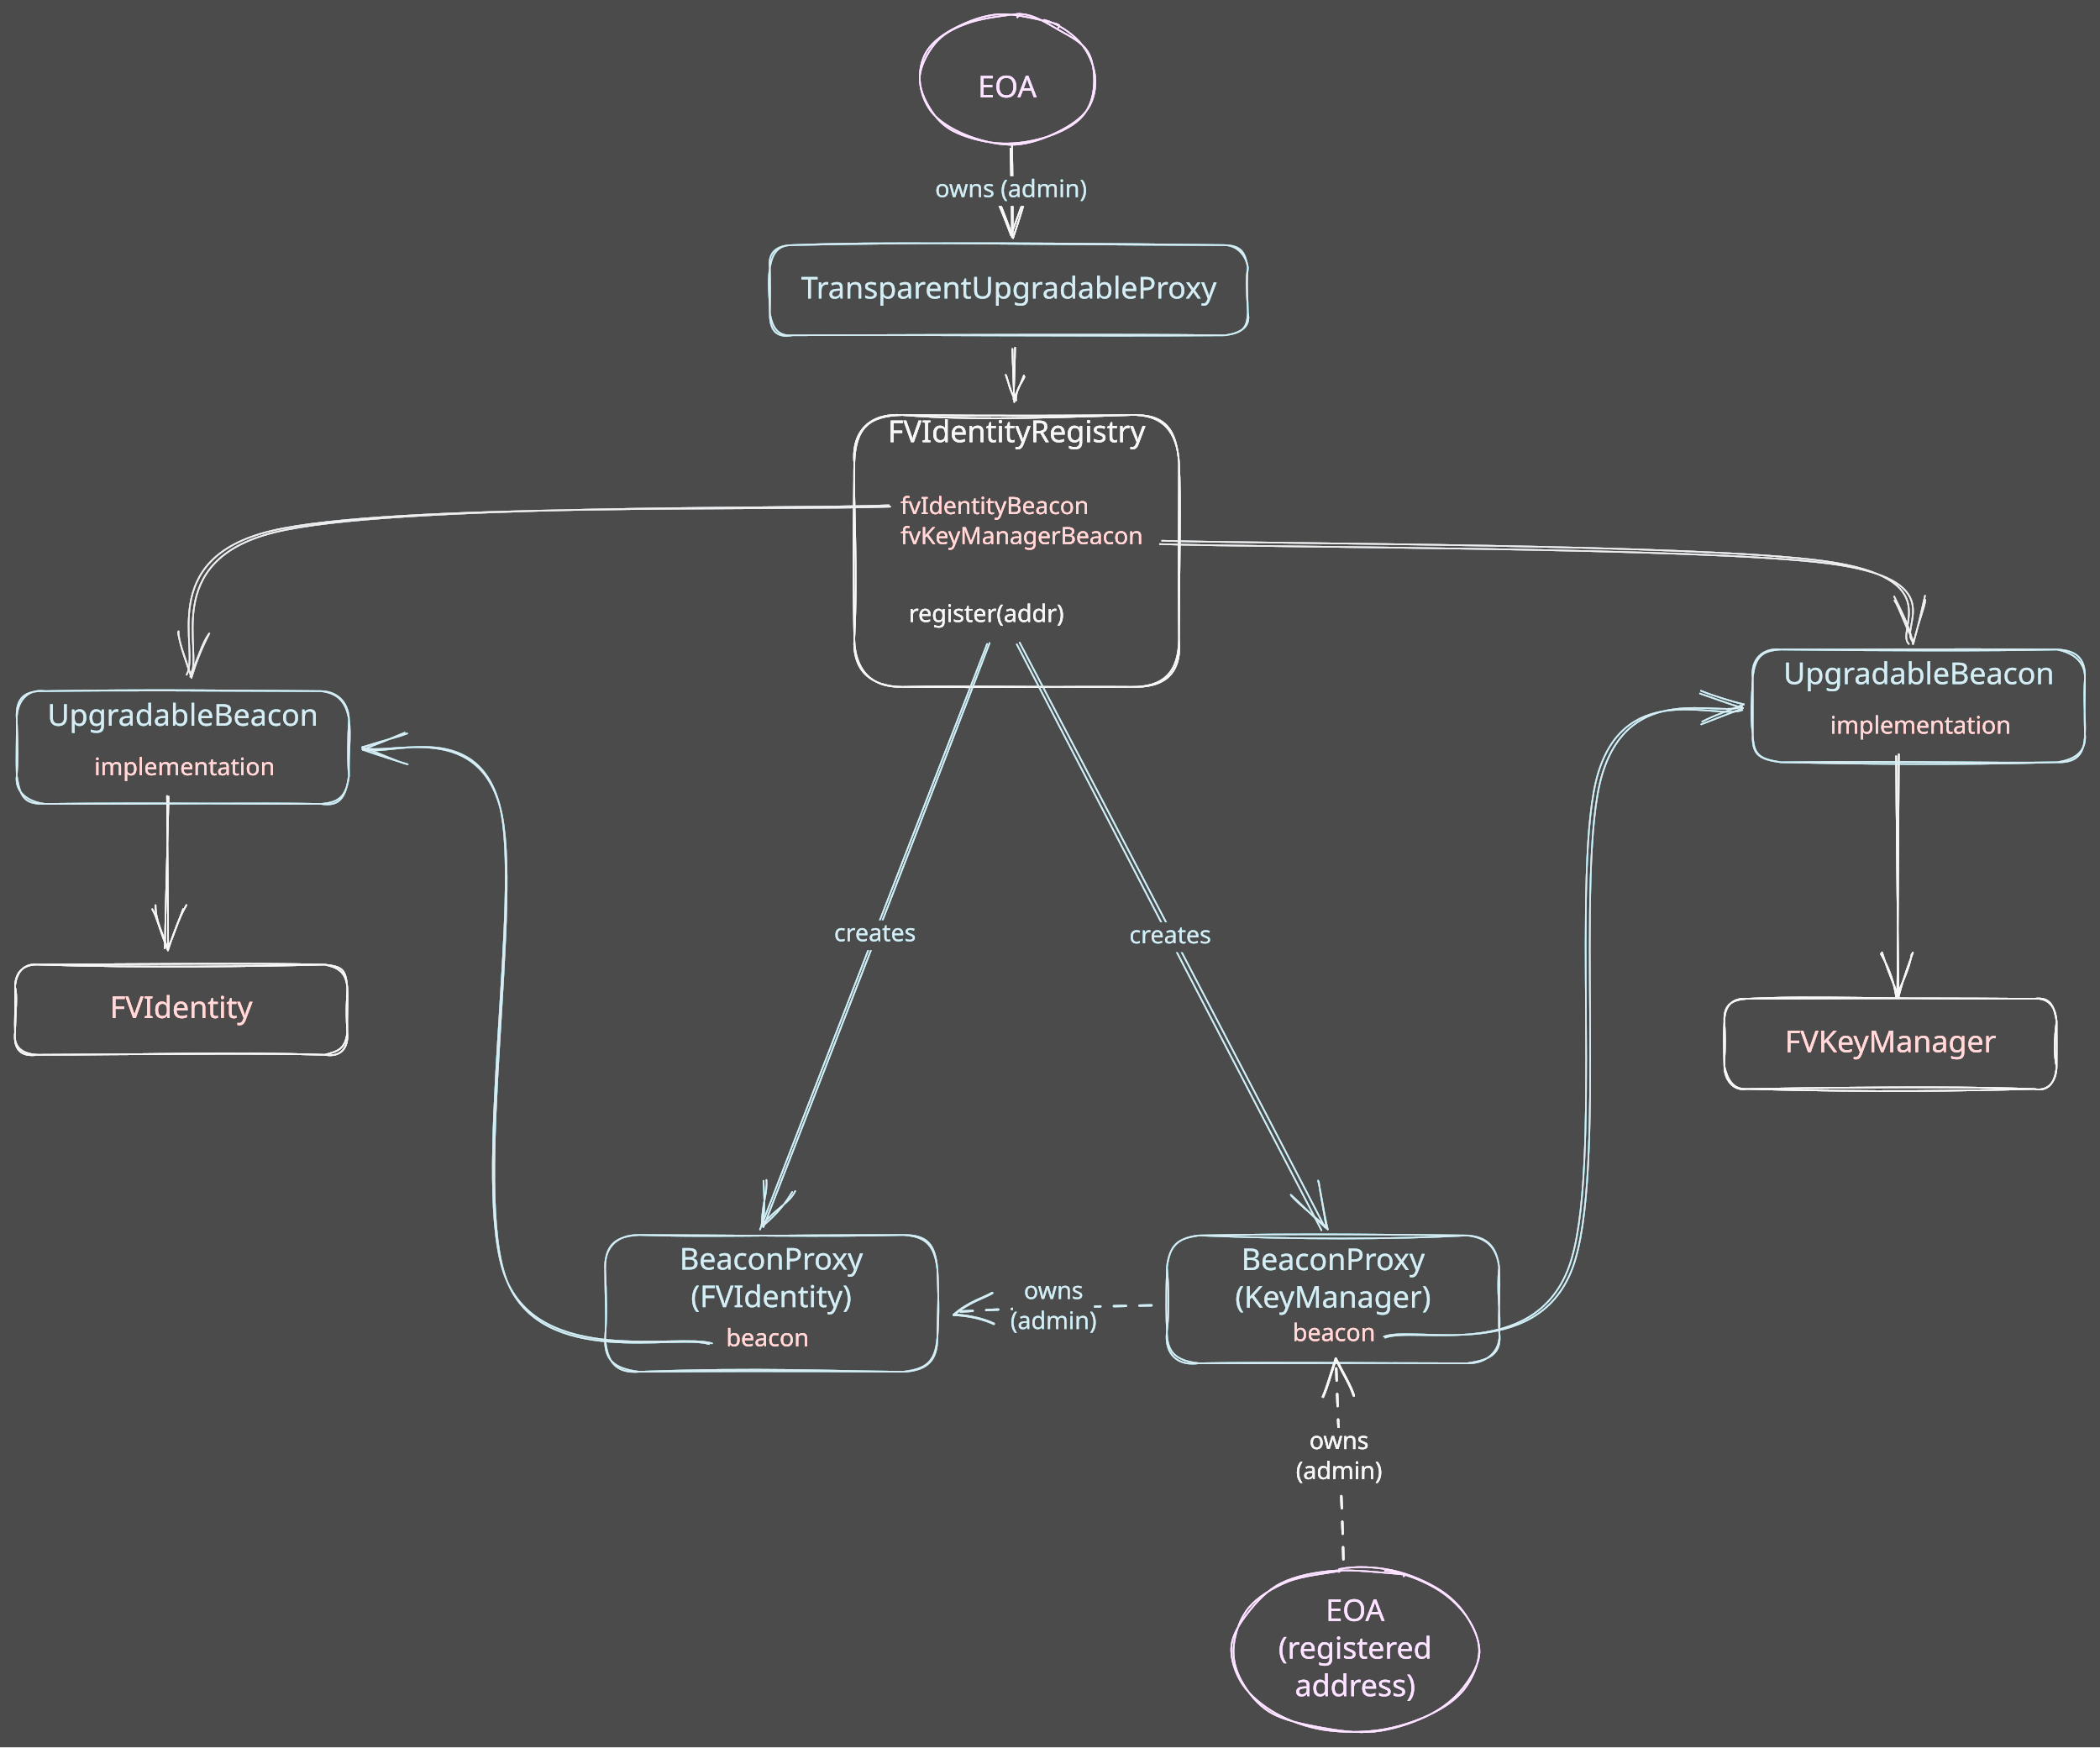
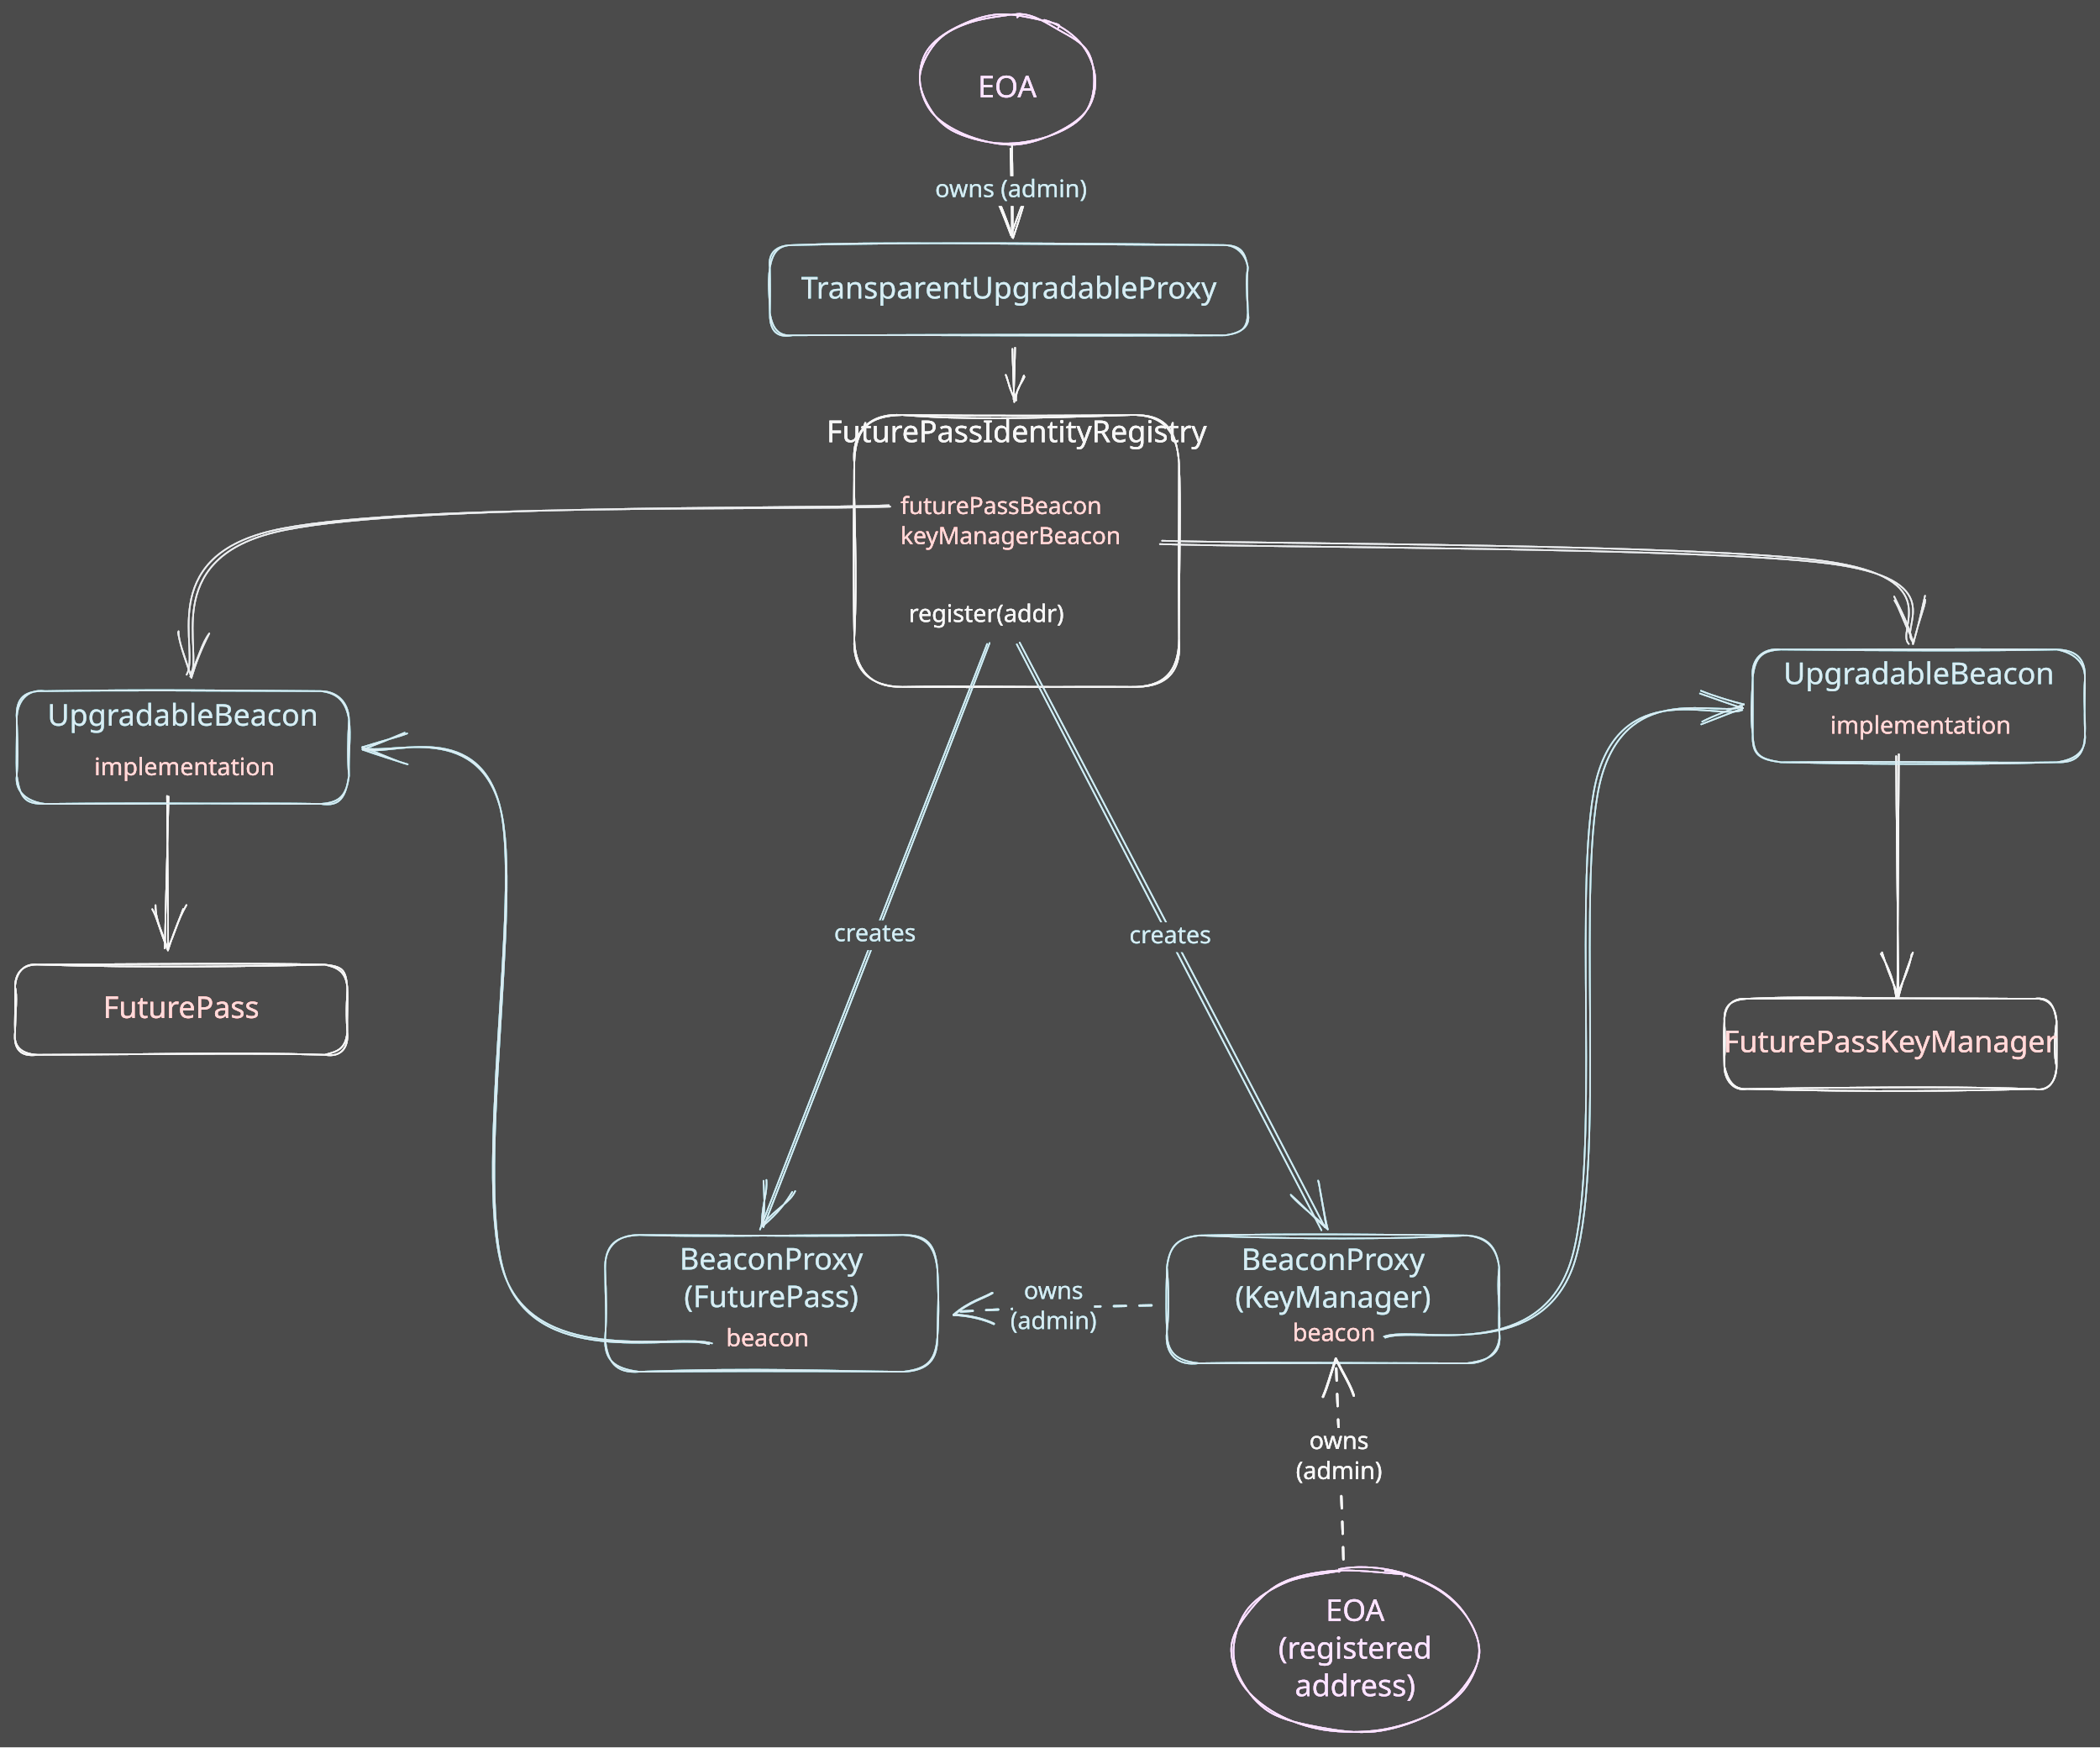
<svg xmlns="http://www.w3.org/2000/svg" version="1.1" viewBox="0 0 1396.902 1162.279" width="2793.805" height="2324.557" filter="invert(93%) hue-rotate(180deg)">
  <defs>
    <style class="style-fonts">
      @font-face {
        font-family: "Virgil";
        src: url("https://excalidraw.com/Virgil.woff2");
      }
      @font-face {
        font-family: "Cascadia";
        src: url("https://excalidraw.com/Cascadia.woff2");
      }
    </style>
  </defs>
  <rect x="0" y="0" width="1396.902" height="1162.279" fill="#ffffff" />
  <g stroke-linecap="round" transform="translate(568.2691 276.082) rotate(0 108 90.42127)">
    <path d="M32 0 M32 0 C72.55 3.23, 111.78 2.43, 184 0 M32 0 C91.54 0.6, 153.13 0.43, 184 0 M184 0 C204.92 -0.64, 214.87 10.85, 216 32 M184 0 C207.22 -0.82, 214.23 9.59, 216 32 M216 32 C217.36 58.67, 216.17 89.37, 216 148.84 M216 32 C216.01 67.7, 215.57 101.31, 216 148.84 M216 148.84 C215.88 171.43, 205.45 181.23, 184 180.84 M216 148.84 C218.1 171.89, 206.65 181.73, 184 180.84 M184 180.84 C137.5 180.49, 94.42 181.5, 32 180.84 M184 180.84 C127.11 181.24, 71.23 180.05, 32 180.84 M32 180.84 C9.51 180.69, -1.27 168.44, 0 148.84 M32 180.84 C10.33 181.45, 0.43 168.71, 0 148.84 M0 148.84 C2.46 103.58, -0.74 55.61, 0 32 M0 148.84 C-0.44 122.79, -0.84 96.64, 0 32 M0 32 C0.83 9.04, 8.88 0.52, 32 0 M0 32 C-2.07 9.84, 11.59 -1.54, 32 0" stroke="#000000" stroke-width="1" fill="none" />
  </g>
  <g transform="translate(585.7691 276.082) rotate(0 90.5 12.5)">
-     <text x="90.5" y="18" font-family="Virgil, Segoe UI Emoji" font-size="20px" fill="#000000" text-anchor="middle" style="white-space: pre;" direction="ltr">FVIdentityRegistry</text>
+     <text x="90.5" y="18" font-family="Virgil, Segoe UI Emoji" font-size="20px" fill="#000000" text-anchor="middle" style="white-space: pre;" direction="ltr">FuturePassIdentityRegistry</text>
  </g>
  <g stroke-linecap="round" transform="translate(512.0856 163.0535) rotate(0 159 30)">
    <path d="M15 0 M15 0 C77.73 -2.55, 143.56 -0.55, 303 0 M15 0 C75 -1.27, 136.34 -2.08, 303 0 M303 0 C314.19 0.5, 316.13 5.33, 318 15 M303 0 C311.02 0.45, 316.86 6.82, 318 15 M318 15 C316.71 22.22, 317.05 27.2, 318 45 M318 15 C316.95 24.39, 317.8 34.53, 318 45 M318 45 C317.38 55.65, 314.54 58.1, 303 60 M318 45 C320.11 54.5, 313.01 58.54, 303 60 M303 60 C205.17 60.77, 106.1 59.48, 15 60 M303 60 C225.74 59.17, 149.47 59.65, 15 60 M15 60 C5.88 60.72, 1.72 55.77, 0 45 M15 60 C2.71 62.25, -0.11 54.66, 0 45 M0 45 C-0.08 33.49, -1.59 26.3, 0 15 M0 45 C0.24 34.96, 0.25 25.96, 0 15 M0 15 C-1.32 5.17, 4.22 0.15, 15 0 M0 15 C1.8 5.07, 5.43 -0.01, 15 0" stroke="#0b7285" stroke-width="1" fill="none" />
  </g>
  <g transform="translate(529.5856 180.5535) rotate(0 141.5 12.5)">
    <text x="141.5" y="18" font-family="Virgil, Segoe UI Emoji" font-size="20px" fill="#0b7285" text-anchor="middle" style="white-space: pre;" direction="ltr">TransparentUpgradableProxy</text>
  </g>
  <g stroke-linecap="round" transform="translate(10 641.6716) rotate(0 110.5 30)">
    <path d="M15 0 M15 0 C85.44 -0.33, 158.82 -1.13, 206 0 M15 0 C87.91 2.34, 161.01 1.09, 206 0 M206 0 C214.51 1.84, 219.98 4.53, 221 15 M206 0 C217.78 1.37, 219.93 3.07, 221 15 M221 15 C221.14 20.98, 219.85 27.25, 221 45 M221 15 C221.51 25.14, 220.72 34.02, 221 45 M221 45 C222.02 54.98, 217.02 61.95, 206 60 M221 45 C219.81 56.78, 213.93 57.81, 206 60 M206 60 C145.11 57.88, 80.21 60.04, 15 60 M206 60 C162.72 58.79, 118.14 59.49, 15 60 M15 60 C3.85 59.4, -1.04 54.36, 0 45 M15 60 C3.6 61.66, -1.07 56.08, 0 45 M0 45 C0.29 31.61, 1.72 20.08, 0 15 M0 45 C-0.27 37.68, 0.25 31.23, 0 15 M0 15 C0.06 4.15, 6.43 -0.15, 15 0 M0 15 C0.55 5.85, 5.39 -1.05, 15 0" stroke="#000000" stroke-width="1" fill="none" />
  </g>
  <g transform="translate(69.5 659.1716) rotate(0 51 12.5)">
-     <text x="51" y="18" font-family="Virgil, Segoe UI Emoji" font-size="20px" fill="#c92a2a" text-anchor="middle" style="white-space: pre;" direction="ltr">FVIdentity</text>
+     <text x="51" y="18" font-family="Virgil, Segoe UI Emoji" font-size="20px" fill="#c92a2a" text-anchor="middle" style="white-space: pre;" direction="ltr">FuturePass</text>
  </g>
  <g stroke-linecap="round" transform="translate(1147.042 664.3925) rotate(0 110.5 30)">
    <path d="M15 0 M15 0 C59.78 -2.23, 103.09 0.39, 206 0 M15 0 C57.48 0.06, 101.66 -0.74, 206 0 M206 0 C216.88 -0.89, 220.38 6.89, 221 15 M206 0 C217.36 -1.56, 219.42 5.57, 221 15 M221 15 C219.38 26.07, 219.25 38.84, 221 45 M221 15 C221.13 25.89, 221.05 38.94, 221 45 M221 45 C220.03 56.91, 214.76 61.84, 206 60 M221 45 C220.85 54.34, 215.95 61.96, 206 60 M206 60 C164.14 58.68, 124.08 58.33, 15 60 M206 60 C154.8 61.29, 103.36 62.33, 15 60 M15 60 C5.72 61.68, 0.02 53.53, 0 45 M15 60 C5.91 60.51, 2.23 54.21, 0 45 M0 45 C-0.2 38.42, 1.06 33.24, 0 15 M0 45 C-0.32 33.77, -0.54 22.97, 0 15 M0 15 C0.05 4.3, 5.69 -0.66, 15 0 M0 15 C-0.47 4.87, 3.85 0.71, 15 0" stroke="#000000" stroke-width="1" fill="none" />
  </g>
  <g transform="translate(1189.542 681.8925) rotate(0 68 12.5)">
-     <text x="68" y="18" font-family="Virgil, Segoe UI Emoji" font-size="20px" fill="#c92a2a" text-anchor="middle" style="white-space: pre;" direction="ltr">FVKeyManager</text>
+     <text x="68" y="18" font-family="Virgil, Segoe UI Emoji" font-size="20px" fill="#c92a2a" text-anchor="middle" style="white-space: pre;" direction="ltr">FuturePassKeyManager</text>
  </g>
  <g stroke-linecap="round" transform="translate(611.0505 10) rotate(0 59 43)">
    <path d="M83.6 3.25 C92.27 5.54, 101.44 11.71, 107.06 17.88 C112.69 24.05, 116.44 32.83, 117.36 40.26 C118.27 47.68, 116.72 56.18, 112.56 62.45 C108.4 68.73, 100.48 73.94, 92.4 77.9 C84.32 81.87, 73.81 85.76, 64.09 86.24 C54.37 86.72, 43.06 84.1, 34.09 80.79 C25.12 77.48, 15.79 72.3, 10.27 66.39 C4.75 60.49, 1.75 52.48, 0.97 45.38 C0.19 38.28, 1.57 29.99, 5.57 23.8 C9.56 17.61, 16.85 12.29, 24.94 8.24 C33.04 4.18, 43.42 -0.03, 54.14 -0.53 C64.85 -1.03, 82.8 3.74, 89.25 5.23 C95.71 6.72, 93.47 7.75, 92.86 8.43 M67.6 -0.69 C76.78 -0.4, 85.74 5.7, 93.28 9.96 C100.81 14.21, 108.96 18.24, 112.81 24.84 C116.66 31.44, 117.32 42.15, 116.38 49.55 C115.45 56.94, 112.81 63.82, 107.19 69.2 C101.58 74.58, 91.87 79.16, 82.71 81.83 C73.55 84.51, 62.33 86.09, 52.24 85.23 C42.15 84.38, 29.85 80.98, 22.16 76.73 C14.48 72.48, 9.66 66.02, 6.14 59.74 C2.61 53.45, -0.11 46.19, 1.02 39.03 C2.16 31.86, 7.3 22.47, 12.95 16.76 C18.59 11.04, 26.06 7.65, 34.9 4.74 C43.74 1.83, 60.87 -0.19, 65.99 -0.73 C71.12 -1.26, 65.71 0.84, 65.64 1.53" stroke="#862e9c" stroke-width="1" fill="none" />
  </g>
  <g transform="translate(649.0505 46.75) rotate(0 21 12.5)">
    <text x="21" y="18" font-family="Virgil, Segoe UI Emoji" font-size="20px" fill="#862e9c" text-anchor="middle" style="white-space: pre;" direction="ltr">EOA</text>
  </g>
  <g mask="url(#mask-7ngySeUSC_L-WAHPT_5gu)" stroke-linecap="round">
    <g transform="translate(672.3737 97.29141) rotate(0 0.5066468 29.89586)">
      <path d="M0.78 -0.69 C1.16 9.21, 1.4 49.2, 1.22 59.18 M-0.27 1.57 C0.13 11.64, 0.93 50.69, 0.75 60.48" stroke="#000000" stroke-width="1" fill="none" />
    </g>
    <g transform="translate(672.3737 97.29141) rotate(0 0.5066468 29.89586)">
      <path d="M-10.71 34 C-8.19 37.35, -5.94 43.35, 0.11 59.12 M-10.2 32.68 C-7.05 37.55, -4.69 43.95, 1.53 61.01" stroke="#000000" stroke-width="1" fill="none" />
    </g>
    <g transform="translate(672.3737 97.29141) rotate(0 0.5066468 29.89586)">
      <path d="M9.69 33.92 C7.88 37.41, 5.81 43.43, 0.11 59.12 M10.2 32.6 C9.1 37.43, 7.21 43.84, 1.53 61.01" stroke="#000000" stroke-width="1" fill="none" />
    </g>
  </g>
  <mask id="mask-7ngySeUSC_L-WAHPT_5gu">
    <rect x="0" y="0" fill="#fff" width="772.688" height="256.936" />
    <rect x="624.031" y="117.114" fill="#000" width="97" height="20" opacity="1" />
  </mask>
  <g transform="translate(624.0311 117.1139) rotate(0 48.84924 10.07341)">
    <text x="48.5" y="14" font-family="Virgil, Segoe UI Emoji" font-size="16px" fill="#0b7285" text-anchor="middle" style="white-space: pre;" direction="ltr">owns (admin)</text>
  </g>
  <g stroke-linecap="round">
    <g transform="translate(674.2583 231.6628) rotate(0 0.07571247 17.70263)">
      <path d="M-0.81 0.46 C-0.76 6.54, 0.27 30.07, 0.43 35.75 M0.96 -0.35 C0.93 5.44, 0.18 27.95, -0.02 33.93" stroke="#000000" stroke-width="1" fill="none" />
    </g>
    <g transform="translate(674.2583 231.6628) rotate(0 0.07571247 17.70263)">
      <path d="M-4.82 18.58 C-3.07 23.38, -3.19 27, 1.55 34.65 M-5.21 17.75 C-3.21 23.4, -1.75 29.24, 0.34 33.06" stroke="#000000" stroke-width="1" fill="none" />
    </g>
    <g transform="translate(674.2583 231.6628) rotate(0 0.07571247 17.70263)">
      <path d="M7.21 18.98 C5.25 23.58, 1.42 27.07, 1.55 34.65 M6.82 18.14 C4.7 23.77, 2.04 29.47, 0.34 33.06" stroke="#000000" stroke-width="1" fill="none" />
    </g>
  </g>
  <mask />
  <g stroke-linecap="round">
    <g transform="translate(111.3131 528.7252) rotate(0 -0.422632 52.02301)">
      <path d="M0.81 1.2 C0.54 18.14, -1.46 85.14, -1.66 102.15 M-0.22 0.78 C-0.13 17.81, 0.65 85.94, 0.52 103.27" stroke="#000000" stroke-width="1" fill="none" />
    </g>
    <g transform="translate(111.3131 528.7252) rotate(0 -0.422632 52.02301)">
      <path d="M-7.84 73.43 C-7.96 83.9, -2.98 92.01, 0.08 102.29 M-10.01 76.1 C-7.11 80.84, -5.87 87.62, 0.37 103.44" stroke="#000000" stroke-width="1" fill="none" />
    </g>
    <g transform="translate(111.3131 528.7252) rotate(0 -0.422632 52.02301)">
      <path d="M12.68 73.36 C6.43 84, 5.27 92.13, 0.08 102.29 M10.51 76.03 C8.87 80.92, 5.56 87.71, 0.37 103.44" stroke="#000000" stroke-width="1" fill="none" />
    </g>
  </g>
  <mask />
  <g stroke-linecap="round">
    <g transform="translate(1262.137 503.5455) rotate(0 0.06247901 79.31434)">
      <path d="M-0.82 -0.51 C-0.83 26.03, 0.5 133.71, 0.73 160.46 M0.95 -1.83 C0.74 24.87, 0.12 131.45, -0.04 158.65" stroke="#000000" stroke-width="1" fill="none" />
    </g>
    <g transform="translate(1262.137 503.5455) rotate(0 0.06247901 79.31434)">
      <path d="M-10.99 130.95 C-5.14 141.15, -2.24 150.04, -0.79 159.9 M-10.22 129.97 C-7.75 137.64, -5.68 144.07, 0.85 159.25" stroke="#000000" stroke-width="1" fill="none" />
    </g>
    <g transform="translate(1262.137 503.5455) rotate(0 0.06247901 79.31434)">
      <path d="M9.53 131.07 C7.87 141.08, 3.26 149.93, -0.79 159.9 M10.3 130.09 C7.77 137.8, 4.83 144.19, 0.85 159.25" stroke="#000000" stroke-width="1" fill="none" />
    </g>
  </g>
  <mask />
  <g transform="translate(599.0096 327.9349) rotate(0 80.5 20)">
-     <text x="0" y="14" font-family="Virgil, Segoe UI Emoji" font-size="15.746px" fill="#c92a2a" text-anchor="start" style="white-space: pre;" direction="ltr">fvIdentityBeacon</text>
-     <text x="0" y="34" font-family="Virgil, Segoe UI Emoji" font-size="15.746px" fill="#c92a2a" text-anchor="start" style="white-space: pre;" direction="ltr">fvKeyManagerBeacon</text>
+     <text x="0" y="14" font-family="Virgil, Segoe UI Emoji" font-size="15.746px" fill="#c92a2a" text-anchor="start" style="white-space: pre;" direction="ltr">futurePassBeacon</text>
+     <text x="0" y="34" font-family="Virgil, Segoe UI Emoji" font-size="15.746px" fill="#c92a2a" text-anchor="start" style="white-space: pre;" direction="ltr">keyManagerBeacon</text>
  </g>
  <g stroke-linecap="round">
    <g transform="translate(773.0774 360.4385) rotate(0 248.9525 33.5995)">
      <path d="M-0.06 -0.73 C73.24 1.45, 357.81 1.38, 440.59 12.82 C523.38 24.26, 487.33 58.83, 496.65 67.92 M-1.54 1.51 C72.04 3.9, 359.34 3.58, 442.77 14.33 C526.21 25.08, 490.16 56.95, 499.07 66" stroke="#495057" stroke-width="1" fill="none" />
    </g>
    <g transform="translate(773.0774 360.4385) rotate(0 248.9525 33.5995)">
      <path d="M486.91 36.38 C492.02 46.83, 497.44 56.9, 499.45 67.94 M487.15 39.05 C490.81 44.77, 491.95 50.85, 499.92 66.63" stroke="#495057" stroke-width="1" fill="none" />
    </g>
    <g transform="translate(773.0774 360.4385) rotate(0 248.9525 33.5995)">
      <path d="M507.43 35.87 C504.99 46.5, 502.87 56.76, 499.45 67.94 M507.66 38.55 C507.04 44.17, 503.88 50.35, 499.92 66.63" stroke="#495057" stroke-width="1" fill="none" />
    </g>
  </g>
  <mask />
  <g stroke-linecap="round">
    <g transform="translate(591.0374 336.7898) rotate(0 -232.8809 56.32985)">
      <path d="M1.13 0.25 C-67.19 2.87, -332.58 -2.28, -410.59 16.36 C-488.59 34.99, -457.64 96.07, -466.89 112.04 M0.26 -0.66 C-67.62 2.01, -330.84 -1.68, -408.3 17.31 C-485.75 36.31, -454.86 97.32, -464.46 113.32" stroke="#495057" stroke-width="1" fill="none" />
    </g>
    <g transform="translate(591.0374 336.7898) rotate(0 -232.8809 56.32985)">
      <path d="M-472.27 83.13 C-472.36 89.99, -468.62 98.39, -464.36 111.83 M-472.64 83.82 C-470.83 94.49, -467.13 103.49, -463.66 113.98" stroke="#495057" stroke-width="1" fill="none" />
    </g>
    <g transform="translate(591.0374 336.7898) rotate(0 -232.8809 56.32985)">
      <path d="M-451.8 84.59 C-456.92 91.29, -458.22 99.32, -464.36 111.83 M-452.17 85.28 C-457.35 95.47, -460.66 103.96, -463.66 113.98" stroke="#495057" stroke-width="1" fill="none" />
    </g>
  </g>
  <mask />
  <g stroke-linecap="round" transform="translate(11.13567 459.7412) rotate(0 110.5 37.5)">
    <path d="M18.75 0 M18.75 0 C83.95 -1.2, 147.24 -0.44, 202.25 0 M18.75 0 C72.92 -0.74, 127.1 -0.25, 202.25 0 M202.25 0 C214.07 1.32, 219.1 7.65, 221 18.75 M202.25 0 C212.49 0.05, 220.54 6.73, 221 18.75 M221 18.75 C222.46 30.4, 220.54 39.8, 221 56.25 M221 18.75 C220.21 31.91, 219.99 46.88, 221 56.25 M221 56.25 C219.38 69.09, 215.28 74.17, 202.25 75 M221 56.25 C218.77 70.5, 215.19 77.07, 202.25 75 M202.25 75 C152.04 75.21, 100 74.09, 18.75 75 M202.25 75 C154.51 74.2, 107.8 75.18, 18.75 75 M18.75 75 C6.77 73.54, -1.3 66.84, 0 56.25 M18.75 75 C5.14 75.31, 2.25 70.64, 0 56.25 M0 56.25 C0.75 46.82, 0.78 40.11, 0 18.75 M0 56.25 C-0.37 44.81, 0.08 34.29, 0 18.75 M0 18.75 C0.05 7.06, 6.76 -1.68, 18.75 0 M0 18.75 C-0.96 4.01, 5.66 -0.39, 18.75 0" stroke="#0b7285" stroke-width="1" fill="none" />
  </g>
  <g transform="translate(33.13567 464.7412) rotate(0 88.5 12.5)">
    <text x="88.5" y="18" font-family="Virgil, Segoe UI Emoji" font-size="20px" fill="#0b7285" text-anchor="middle" style="white-space: pre;" direction="ltr">UpgradableBeacon</text>
  </g>
  <g transform="translate(62.70134 501.6753) rotate(0 55 10)">
    <text x="0" y="14" font-family="Virgil, Segoe UI Emoji" font-size="16px" fill="#c92a2a" text-anchor="start" style="white-space: pre;" direction="ltr">implementation</text>
  </g>
  <g stroke-linecap="round" transform="translate(1165.902 432.0677) rotate(0 110.5 37.5)">
    <path d="M18.75 0 M18.75 0 C69.05 0.18, 117.92 -0.62, 202.25 0 M18.75 0 C88.55 0.81, 158.4 0.98, 202.25 0 M202.25 0 C213.96 0.33, 221.47 5, 221 18.75 M202.25 0 C213.44 2.15, 220.97 8.26, 221 18.75 M221 18.75 C219.86 33.77, 221.41 45.18, 221 56.25 M221 18.75 C221.23 27.53, 220.38 36.72, 221 56.25 M221 56.25 C220.73 70.75, 214.53 75.4, 202.25 75 M221 56.25 C222.13 68.84, 213.23 73.45, 202.25 75 M202.25 75 C158.15 75.82, 115.33 74.05, 18.75 75 M202.25 75 C134.19 77.04, 67.26 76.07, 18.75 75 M18.75 75 C4.43 73.1, -0.58 70.17, 0 56.25 M18.75 75 C4.12 72.73, 0.52 70.1, 0 56.25 M0 56.25 C-1.61 44.38, -0.68 34.43, 0 18.75 M0 56.25 C-0.05 46.77, 0.13 35.08, 0 18.75 M0 18.75 C-1.5 6.44, 6.91 -1.41, 18.75 0 M0 18.75 C1.53 4.44, 6.53 0.71, 18.75 0" stroke="#0b7285" stroke-width="1" fill="none" />
  </g>
  <g transform="translate(1187.902 437.0677) rotate(0 88.5 12.5)">
    <text x="88.5" y="18" font-family="Virgil, Segoe UI Emoji" font-size="20px" fill="#0b7285" text-anchor="middle" style="white-space: pre;" direction="ltr">UpgradableBeacon</text>
  </g>
  <g transform="translate(1217.468 474.0019) rotate(0 55 10)">
    <text x="0" y="14" font-family="Virgil, Segoe UI Emoji" font-size="16px" fill="#c92a2a" text-anchor="start" style="white-space: pre;" direction="ltr">implementation</text>
  </g>
  <g transform="translate(604.5016 399.6909) rotate(0 54.5 10)">
    <text x="0" y="14" font-family="Virgil, Segoe UI Emoji" font-size="16px" fill="#000000" text-anchor="start" style="white-space: pre;" direction="ltr">register(addr)</text>
  </g>
  <g stroke-linecap="round" transform="translate(402.5242 821.5079) rotate(0 110.5 45.5)">
    <path d="M22.75 0 M22.75 0 C84.36 0.11, 146.68 1.37, 198.25 0 M22.75 0 C64.37 1.53, 106.14 0.05, 198.25 0 M198.25 0 C214.25 -0.02, 219.56 5.86, 221 22.75 M198.25 0 C214.05 0.95, 219.18 7.54, 221 22.75 M221 22.75 C221.46 37.13, 222.4 51.07, 221 68.25 M221 22.75 C222.23 38.6, 221.14 53.16, 221 68.25 M221 68.25 C219.68 85.07, 213.07 89.15, 198.25 91 M221 68.25 C221.09 82.25, 215.49 90.32, 198.25 91 M198.25 91 C150.55 90.64, 102.25 88.09, 22.75 91 M198.25 91 C162.25 90.89, 127.69 90.21, 22.75 91 M22.75 91 C7.1 92.19, 1.13 84.54, 0 68.25 M22.75 91 C5.71 88.94, -0.69 82.91, 0 68.25 M0 68.25 C1.14 55.52, 0.11 43.08, 0 22.75 M0 68.25 C1.15 53.92, 0.81 40.52, 0 22.75 M0 22.75 C-0.19 6.2, 7.45 0.73, 22.75 0 M0 22.75 C-0.68 9.7, 6.41 -0.17, 22.75 0" stroke="#0b7285" stroke-width="1" fill="none" />
  </g>
  <g transform="translate(451.0242 826.5079) rotate(0 62 25)">
    <text x="62" y="18" font-family="Virgil, Segoe UI Emoji" font-size="20px" fill="#0b7285" text-anchor="middle" style="white-space: pre;" direction="ltr">BeaconProxy</text>
-     <text x="62" y="43" font-family="Virgil, Segoe UI Emoji" font-size="20px" fill="#0b7285" text-anchor="middle" style="white-space: pre;" direction="ltr">(FVIdentity)</text>
+     <text x="62" y="43" font-family="Virgil, Segoe UI Emoji" font-size="20px" fill="#0b7285" text-anchor="middle" style="white-space: pre;" direction="ltr">(FuturePass)</text>
  </g>
  <g transform="translate(484.0601 881.5095) rotate(0 26.5 10)">
    <text x="26.5" y="14" font-family="Virgil, Segoe UI Emoji" font-size="16px" fill="#c92a2a" text-anchor="middle" style="white-space: pre;" direction="ltr">beacon</text>
  </g>
  <g stroke-linecap="round" transform="translate(776.2237 821.8463) rotate(0 110.5 42.5)">
    <path d="M21.25 0 M21.25 0 C87.64 2.7, 149.52 2.66, 199.75 0 M21.25 0 C89.43 -1.43, 156.48 -0.49, 199.75 0 M199.75 0 C212.82 0.89, 219.27 7, 221 21.25 M199.75 0 C213.08 1.49, 219.46 8.34, 221 21.25 M221 21.25 C219.08 36.94, 222.26 53.14, 221 63.75 M221 21.25 C221.79 36.84, 220.37 52.65, 221 63.75 M221 63.75 C222.81 76.84, 212.29 85.52, 199.75 85 M221 63.75 C223.07 78.08, 216.03 82.73, 199.75 85 M199.75 85 C136.05 84.62, 72.43 85.22, 21.25 85 M199.75 85 C138.92 85.08, 79.32 84.11, 21.25 85 M21.25 85 C6.17 83.39, -0.09 77.91, 0 63.75 M21.25 85 C7.17 87.04, -1.87 79.14, 0 63.75 M0 63.75 C1.53 51.43, 1.29 34.5, 0 21.25 M0 63.75 C-0.36 55.14, -0.77 44.6, 0 21.25 M0 21.25 C1.41 8.8, 5.82 1.52, 21.25 0 M0 21.25 C2.07 5.27, 7.69 2.08, 21.25 0" stroke="#0b7285" stroke-width="1" fill="none" />
  </g>
  <g transform="translate(821.7237 826.8463) rotate(0 65 25)">
    <text x="65" y="18" font-family="Virgil, Segoe UI Emoji" font-size="20px" fill="#0b7285" text-anchor="middle" style="white-space: pre;" direction="ltr">BeaconProxy</text>
    <text x="65" y="43" font-family="Virgil, Segoe UI Emoji" font-size="20px" fill="#0b7285" text-anchor="middle" style="white-space: pre;" direction="ltr">(KeyManager)</text>
  </g>
  <g transform="translate(860.8724 878.0327) rotate(0 26.5 10)">
    <text x="26.5" y="14" font-family="Virgil, Segoe UI Emoji" font-size="16px" fill="#c92a2a" text-anchor="middle" style="white-space: pre;" direction="ltr">beacon</text>
  </g>
  <g mask="url(#mask-tuexPPghuJQmPsG1GJIhy)" stroke-linecap="round">
    <g transform="translate(657.688 427.5399) rotate(0 -75.7846 195.2689)">
      <path d="M-1.06 0.83 C-26.26 65.71, -127.25 325.72, -152.15 390.32 M0.58 0.22 C-24.16 65.32, -124.67 323.96, -149.9 388.82" stroke="#0b7285" stroke-width="1" fill="none" />
    </g>
    <g transform="translate(657.688 427.5399) rotate(0 -75.7846 195.2689)">
      <path d="M-147.87 357.36 C-147.15 366.84, -150.45 371.15, -151.06 387.41 M-149.8 357.93 C-149.44 367.35, -148.52 375.07, -150.35 388.07" stroke="#0b7285" stroke-width="1" fill="none" />
    </g>
    <g transform="translate(657.688 427.5399) rotate(0 -75.7846 195.2689)">
      <path d="M-128.74 364.8 C-132.35 372.45, -139.91 375.11, -151.06 387.41 M-130.68 365.37 C-135.31 372.84, -139.37 378.63, -150.35 388.07" stroke="#0b7285" stroke-width="1" fill="none" />
    </g>
  </g>
  <mask id="mask-tuexPPghuJQmPsG1GJIhy">
    <rect x="0" y="0" fill="#fff" width="908.96" height="916.663" />
    <rect x="551.052" y="612.101" fill="#000" width="62" height="20" opacity="1" />
  </mask>
  <g transform="translate(551.0519 612.1015) rotate(0 30.8515 10.7073)">
    <text x="31" y="14" font-family="Virgil, Segoe UI Emoji" font-size="16px" fill="#0b7285" text-anchor="middle" style="white-space: pre;" direction="ltr">creates</text>
  </g>
  <g mask="url(#mask-RAdota-HsBQIGmNI1QRpG)" stroke-linecap="round">
    <g transform="translate(677.0213 428.9947) rotate(0 101.827 193.8921)">
      <path d="M-0.64 -0.37 C33 64.6, 168.18 324.43, 202.01 389.39 M1.22 -1.6 C35.22 63.03, 170.95 322.65, 204.3 387.46" stroke="#0b7285" stroke-width="1" fill="none" />
    </g>
    <g transform="translate(677.0213 428.9947) rotate(0 101.827 193.8921)">
      <path d="M181.59 365.8 C189.72 372.86, 196.69 380.99, 206.19 388.77 M181.99 366.5 C188.98 373.98, 196.67 379.41, 205.27 387.43" stroke="#0b7285" stroke-width="1" fill="none" />
    </g>
    <g transform="translate(677.0213 428.9947) rotate(0 101.827 193.8921)">
      <path d="M199.8 356.35 C202.14 366.29, 203.37 377.4, 206.19 388.77 M200.2 357.04 C201.56 367.42, 203.54 375.82, 205.27 387.43" stroke="#0b7285" stroke-width="1" fill="none" />
    </g>
  </g>
  <mask id="mask-RAdota-HsBQIGmNI1QRpG">
    <rect x="0" y="0" fill="#fff" width="979.855" height="918.013" />
    <rect x="747.438" y="613.504" fill="#000" width="62" height="20" opacity="1" />
  </mask>
  <g transform="translate(747.4383 613.504) rotate(0 31.41001 9.382747)">
    <text x="31" y="14" font-family="Virgil, Segoe UI Emoji" font-size="16px" fill="#0b7285" text-anchor="middle" style="white-space: pre;" direction="ltr">creates</text>
  </g>
  <g stroke-linecap="round">
    <g transform="translate(920.3081 889.1154) rotate(0 119.4812 -209.1682)">
      <path d="M1.15 0.68 C21.48 -7.01, 99.49 16.9, 123.13 -45.8 C146.76 -108.49, 123.71 -313.64, 142.96 -375.48 C162.22 -437.32, 222.77 -409.93, 238.67 -416.81 M0.3 -0.02 C20.9 -7.59, 101.16 17.68, 125.35 -44.66 C149.55 -107, 126.6 -311.67, 145.48 -374.06 C164.36 -436.45, 222.85 -412.02, 238.61 -419.01" stroke="#0b7285" stroke-width="1" fill="none" />
    </g>
    <g transform="translate(920.3081 889.1154) rotate(0 119.4812 -209.1682)">
      <path d="M212.01 -409.1 C220.56 -413.55, 233.12 -417.85, 239.75 -420.55 M211.35 -407.27 C221.24 -411.19, 230.9 -414.82, 239.13 -418.03" stroke="#0b7285" stroke-width="1" fill="none" />
    </g>
    <g transform="translate(920.3081 889.1154) rotate(0 119.4812 -209.1682)">
      <path d="M211.13 -429.61 C220.08 -425.95, 232.99 -422.14, 239.75 -420.55 M210.48 -427.78 C220.69 -424.3, 230.66 -420.55, 239.13 -418.03" stroke="#0b7285" stroke-width="1" fill="none" />
    </g>
  </g>
  <mask />
  <g stroke-linecap="round">
    <g transform="translate(472.1355 893.0599) rotate(0 -114.8636 -197.5812)">
      <path d="M-0.45 1.06 C-22.77 -6.06, -111.94 17.98, -135.11 -41.53 C-158.28 -101.04, -123.45 -296.95, -139.47 -356.02 C-155.49 -415.09, -215.85 -389.29, -231.24 -395.96 M1.51 0.57 C-20.84 -6.4, -112.36 16.39, -135.94 -43.38 C-159.52 -103.16, -124.12 -299.52, -139.98 -358.09 C-155.83 -416.66, -216.05 -388.57, -231.07 -394.82" stroke="#0b7285" stroke-width="1" fill="none" />
    </g>
    <g transform="translate(472.1355 893.0599) rotate(0 -114.8636 -197.5812)">
      <path d="M-201.29 -405.15 C-207.73 -402.65, -213.38 -401.55, -230.97 -396.07 M-202.94 -405.65 C-211.25 -402.1, -219.94 -398.62, -230.9 -394.37" stroke="#0b7285" stroke-width="1" fill="none" />
    </g>
    <g transform="translate(472.1355 893.0599) rotate(0 -114.8636 -197.5812)">
      <path d="M-200.95 -384.64 C-207.66 -386.27, -213.38 -389.31, -230.97 -396.07 M-202.61 -385.14 C-210.84 -387.74, -219.63 -390.42, -230.9 -394.37" stroke="#0b7285" stroke-width="1" fill="none" />
    </g>
  </g>
  <mask />
  <g mask="url(#mask-Qx_IbZX9PRKrRCl0uektM)" stroke-linecap="round">
    <g transform="translate(767.7533 869.2847) rotate(0 -67.68642 1.25081)">
      <path d="M-1.79 -0.96 C-36.65 -0.02, -77.04 -0.14, -133.58 3.46" stroke="#0b7285" stroke-width="1.5" fill="none" stroke-dasharray="8 9" />
    </g>
    <g transform="translate(767.7533 869.2847) rotate(0 -67.68642 1.25081)">
      <path d="M-107.73 -9.17 C-112.76 -6.09, -123.31 -3.37, -133.27 5.37" stroke="#0b7285" stroke-width="1.5" fill="none" />
    </g>
    <g transform="translate(767.7533 869.2847) rotate(0 -67.68642 1.25081)">
      <path d="M-106.7 11.33 C-112.01 8.66, -122.85 5.62, -133.27 5.37" stroke="#0b7285" stroke-width="1.5" fill="none" />
    </g>
  </g>
  <mask id="mask-Qx_IbZX9PRKrRCl0uektM">
    <rect x="0" y="0" fill="#fff" width="1001.65" height="970.831" />
    <rect x="673.805" y="850.058" fill="#000" width="54" height="40" opacity="1" />
  </mask>
  <g transform="translate(673.8051 850.0579) rotate(0 26.2618 20.47765)">
    <text x="27" y="14" font-family="Virgil, Segoe UI Emoji" font-size="16px" fill="#0b7285" text-anchor="middle" style="white-space: pre;" direction="ltr">owns</text>
    <text x="27" y="34" font-family="Virgil, Segoe UI Emoji" font-size="16px" fill="#0b7285" text-anchor="middle" style="white-space: pre;" direction="ltr">(admin)</text>
  </g>
  <g stroke-linecap="round" transform="translate(819.9466 1043.279) rotate(0 81.5 54.5)">
    <path d="M101.29 1.53 C112.31 2.5, 124.79 7.49, 133.85 12.57 C142.9 17.64, 150.58 24.82, 155.6 31.99 C160.62 39.16, 164.22 47.51, 163.95 55.59 C163.69 63.67, 159.49 73.51, 154.02 80.47 C148.55 87.42, 140.52 92.79, 131.14 97.31 C121.77 101.82, 109.5 105.87, 97.75 107.56 C86 109.24, 72.11 109.25, 60.63 107.42 C49.14 105.58, 37.86 101.56, 28.86 96.53 C19.86 91.5, 11.57 84.59, 6.62 77.23 C1.66 69.87, -1.44 60.26, -0.88 52.36 C-0.32 44.46, 4.47 36.89, 9.99 29.82 C15.51 22.74, 22.76 14.59, 32.22 9.89 C41.68 5.19, 53.98 2.66, 66.75 1.61 C79.51 0.56, 100.96 3, 108.81 3.6 C116.65 4.21, 114.18 4.47, 113.8 5.24 M70.69 0.53 C81.41 -1.7, 94.78 -1.06, 106.02 1.28 C117.26 3.62, 129.65 9.1, 138.14 14.56 C146.63 20.02, 152.65 26.84, 156.97 34.05 C161.28 41.26, 165 49.85, 164.04 57.83 C163.07 65.82, 157.15 75.15, 151.17 81.98 C145.19 88.8, 137.64 94.36, 128.13 98.8 C118.63 103.24, 105.78 107.46, 94.14 108.63 C82.5 109.8, 69.79 107.94, 58.29 105.82 C46.8 103.7, 33.92 101.06, 25.19 95.91 C16.45 90.75, 9.98 82.28, 5.91 74.89 C1.84 67.5, -0.07 59.7, 0.74 51.57 C1.55 43.44, 4.79 33.22, 10.76 26.11 C16.74 19, 26.68 12.92, 36.58 8.89 C46.47 4.86, 64.45 3.03, 70.14 1.94 C75.83 0.85, 70.59 1.61, 70.74 2.35" stroke="#862e9c" stroke-width="1" fill="none" />
  </g>
  <g transform="translate(842.9466 1060.279) rotate(0 58.5 37.5)">
    <text x="58.5" y="18" font-family="Virgil, Segoe UI Emoji" font-size="20px" fill="#862e9c" text-anchor="middle" style="white-space: pre;" direction="ltr">EOA </text>
    <text x="58.5" y="43" font-family="Virgil, Segoe UI Emoji" font-size="20px" fill="#862e9c" text-anchor="middle" style="white-space: pre;" direction="ltr">(registered </text>
    <text x="58.5" y="68" font-family="Virgil, Segoe UI Emoji" font-size="20px" fill="#862e9c" text-anchor="middle" style="white-space: pre;" direction="ltr">address)</text>
  </g>
  <g mask="url(#mask-ANYjPDumycC52GVrT-1Hw)" stroke-linecap="round">
    <g transform="translate(892.9291 1039.007) rotate(0 -1.853767 -69.21594)">
      <path d="M0.68 -1.76 C-0.1 -38.93, -2.3 -75.14, -4.38 -136.67" stroke="#000000" stroke-width="1.5" fill="none" stroke-dasharray="8 9" />
    </g>
    <g transform="translate(892.9291 1039.007) rotate(0 -1.853767 -69.21594)">
      <path d="M7.61 -110.65 C5.27 -117.83, 1.21 -124.07, -4.35 -135.12" stroke="#000000" stroke-width="1.5" fill="none" />
    </g>
    <g transform="translate(892.9291 1039.007) rotate(0 -1.853767 -69.21594)">
      <path d="M-12.89 -109.87 C-9.67 -117.27, -8.17 -123.72, -4.35 -135.12" stroke="#000000" stroke-width="1.5" fill="none" />
    </g>
  </g>
  <mask id="mask-ANYjPDumycC52GVrT-1Hw">
    <rect x="0" y="0" fill="#fff" width="997.349" height="1277.228" />
    <rect x="863.719" y="949.896" fill="#000" width="54" height="40" opacity="1" />
  </mask>
  <g transform="translate(863.7192 949.8961) rotate(0 27.35611 19.89465)">
    <text x="27" y="14" font-family="Virgil, Segoe UI Emoji" font-size="16px" fill="#000000" text-anchor="middle" style="white-space: pre;" direction="ltr">owns</text>
    <text x="27" y="34" font-family="Virgil, Segoe UI Emoji" font-size="16px" fill="#000000" text-anchor="middle" style="white-space: pre;" direction="ltr">(admin)</text>
  </g>
</svg>
